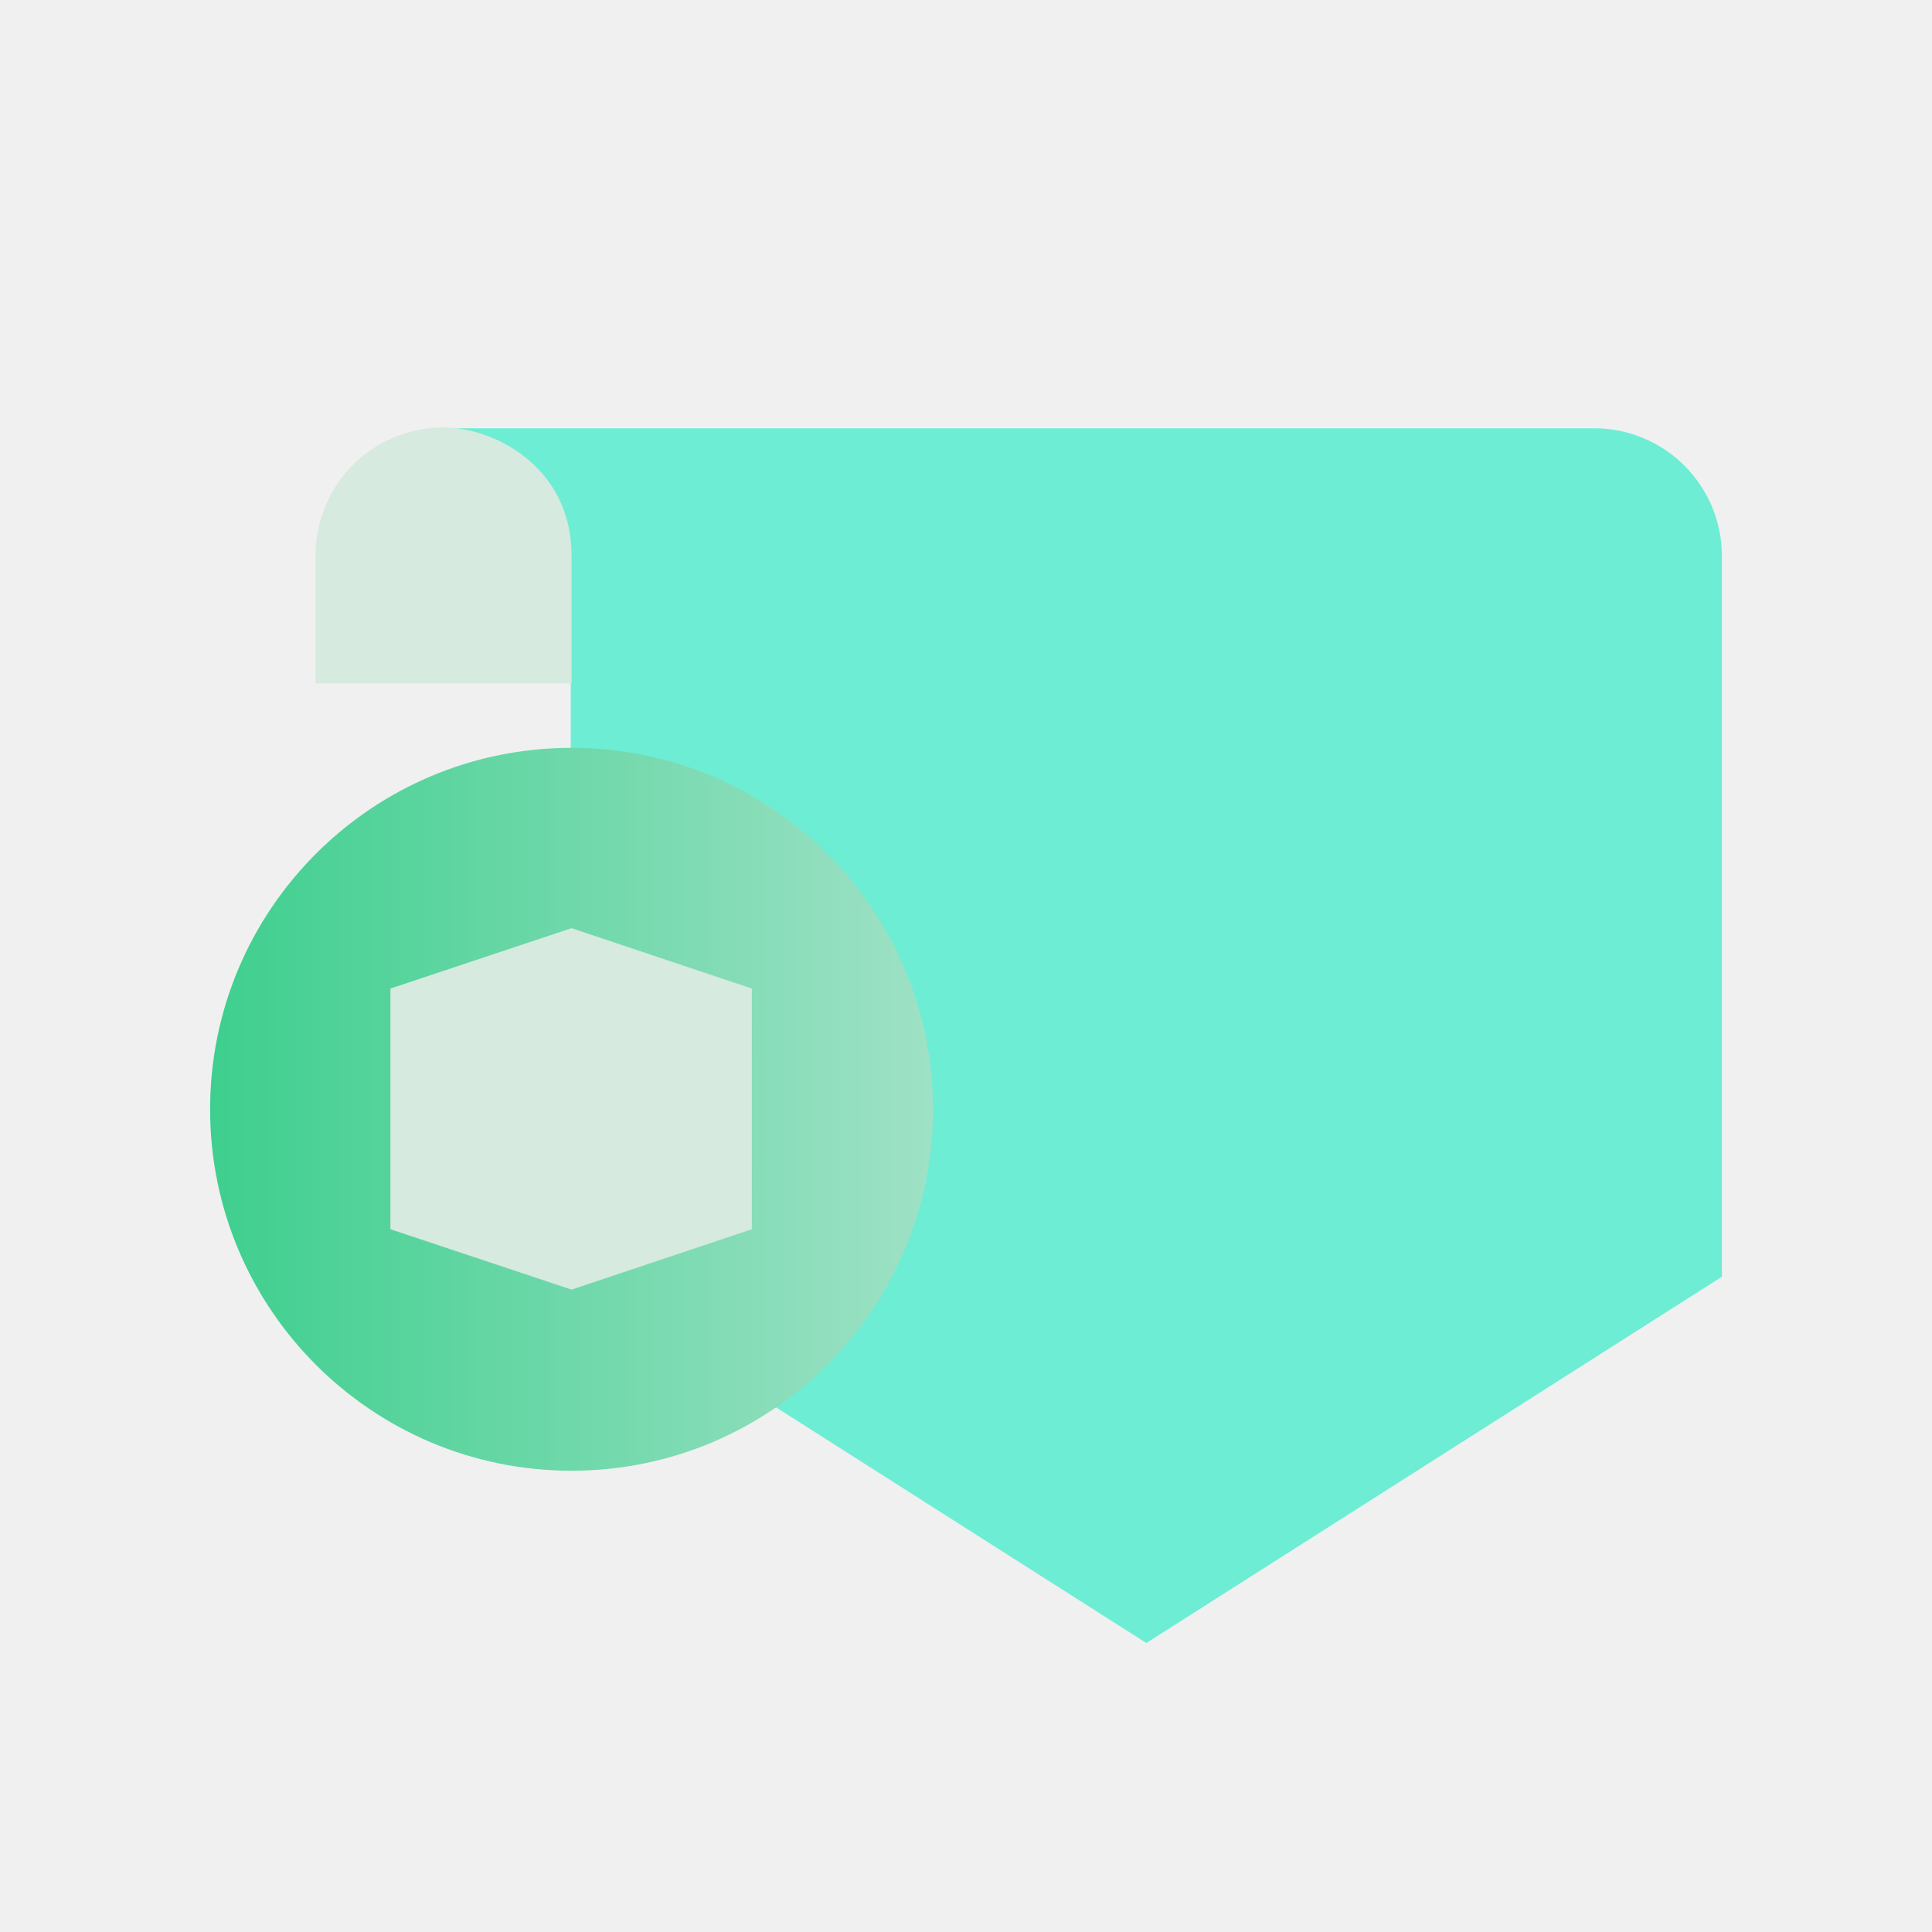
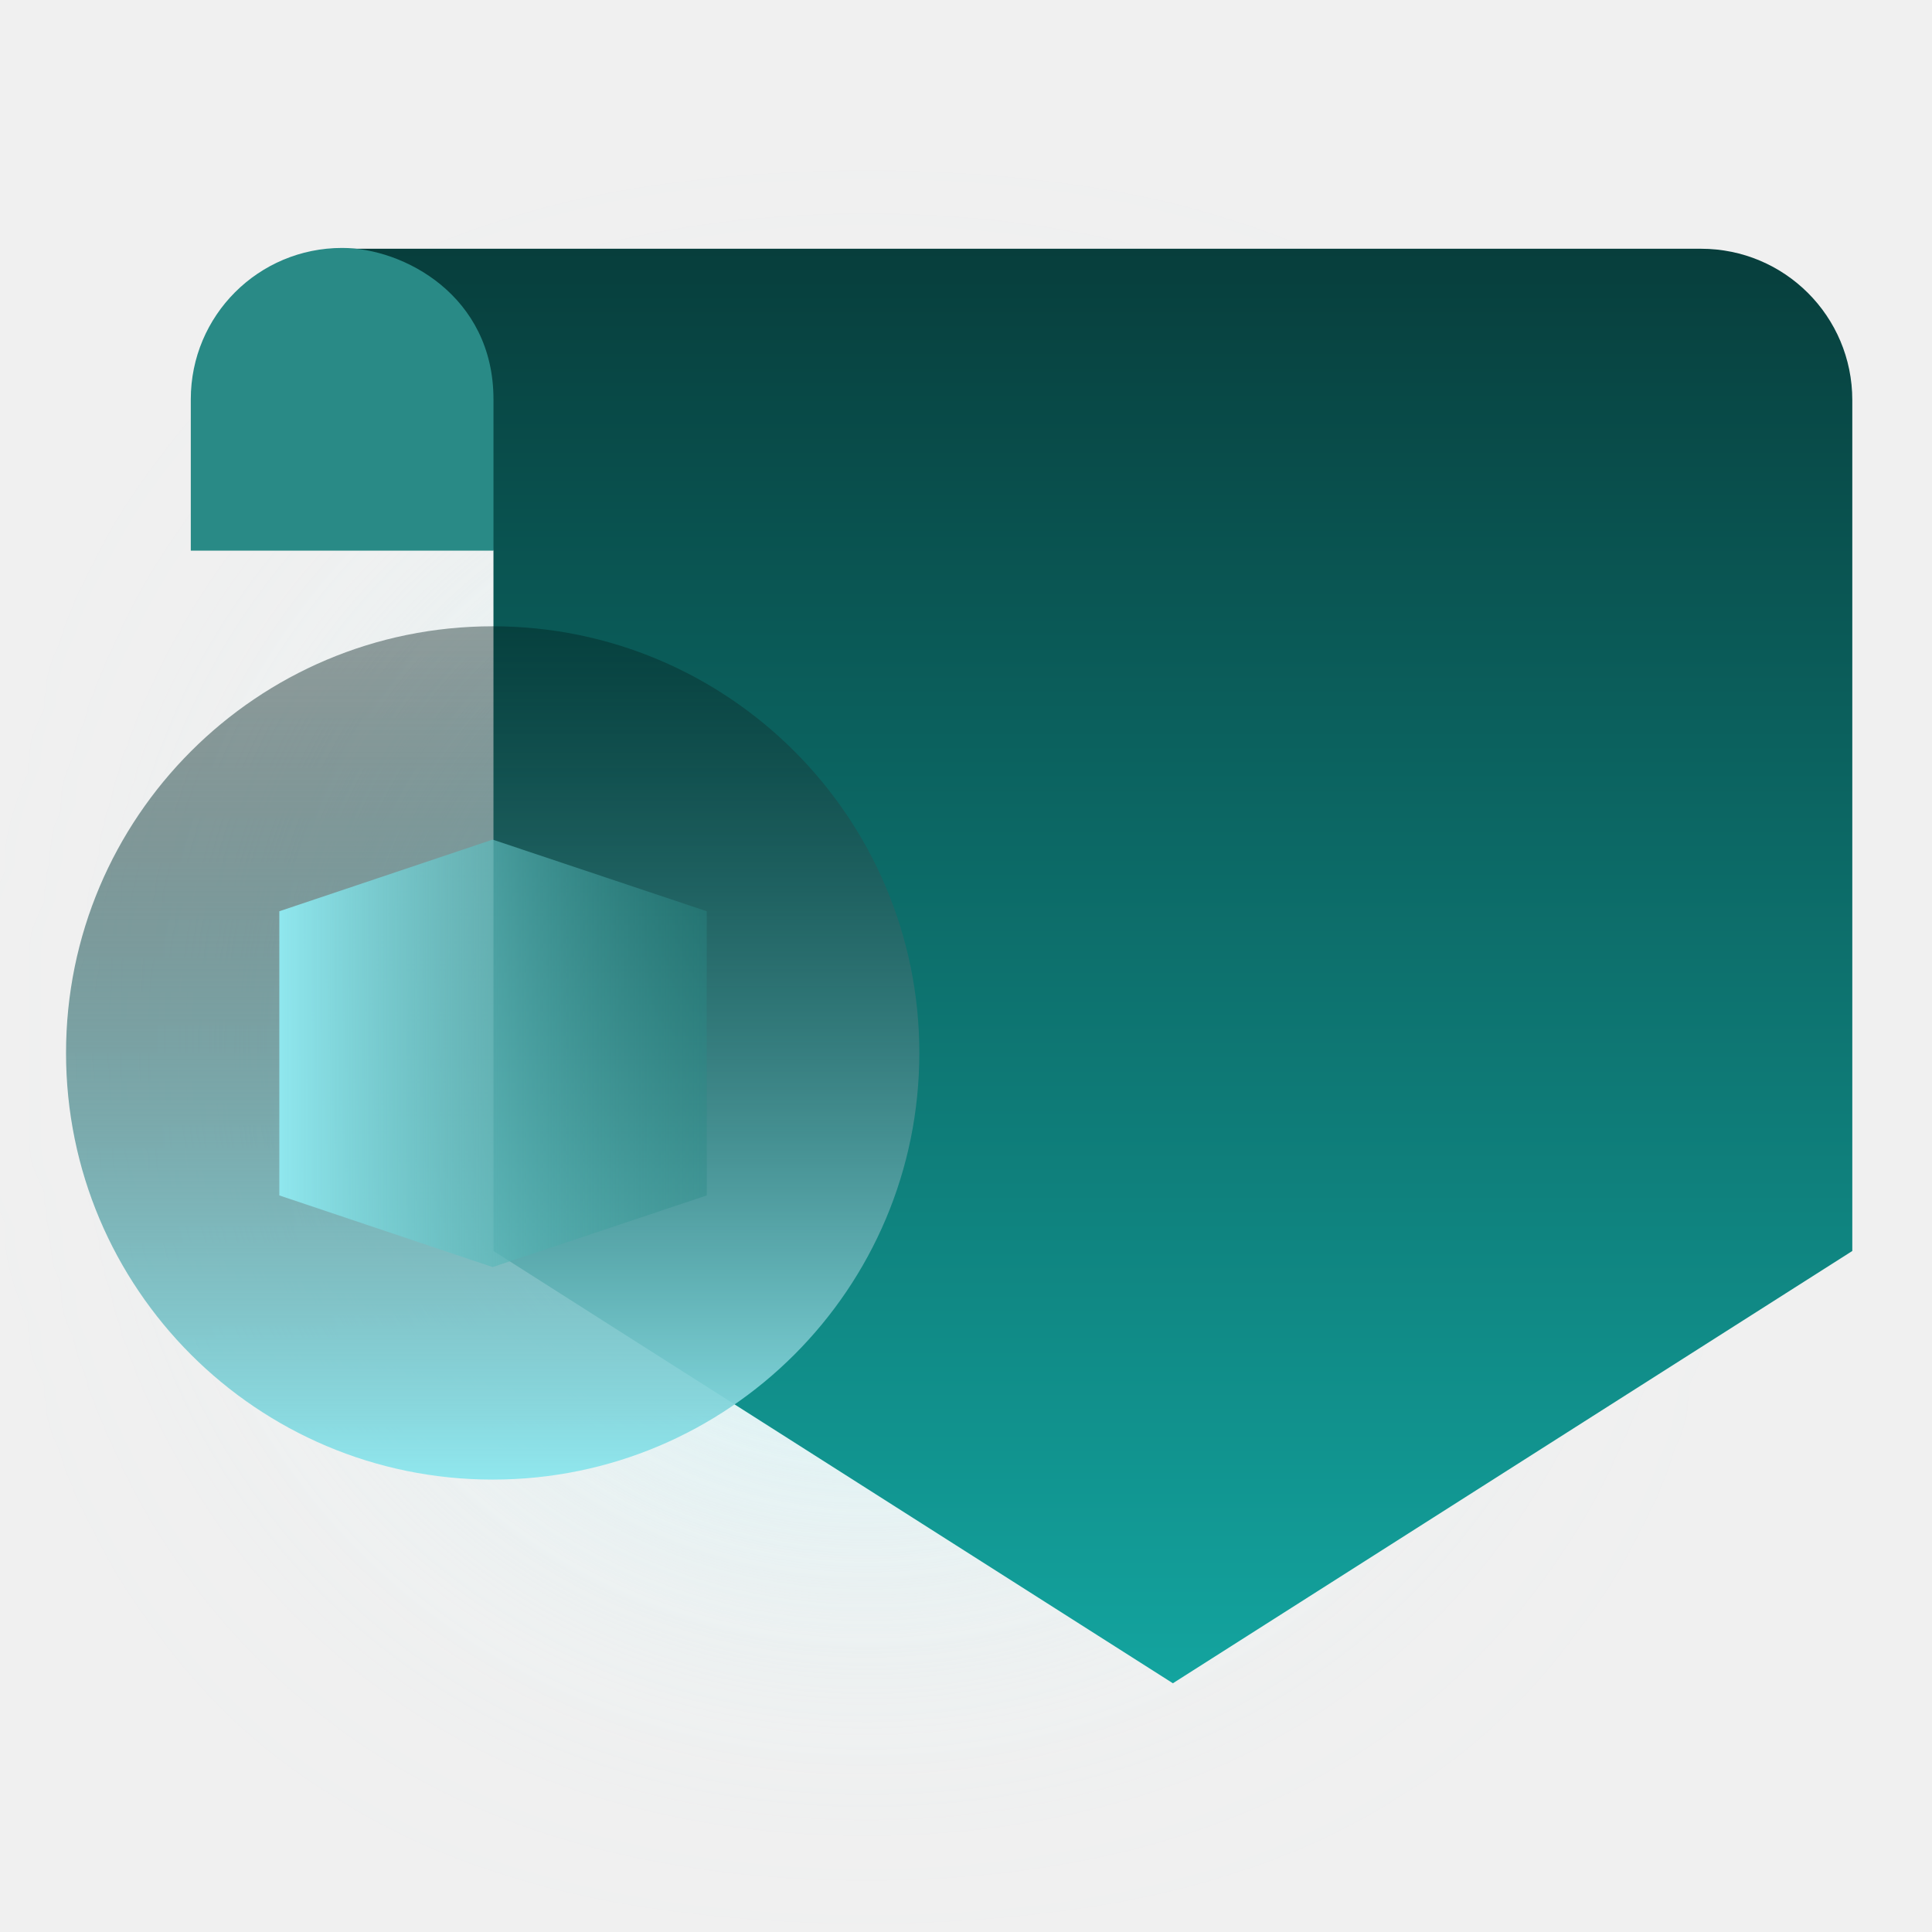
- <svg xmlns="http://www.w3.org/2000/svg" id="Layer_6" data-name="Layer 6" viewBox="0 0 24 24">
+ <svg xmlns="http://www.w3.org/2000/svg" width="150" height="150" viewBox="0 0 150 150" fill="none">
+   <g clip-path="url(#clip0_242_1275)">
+     <g opacity="0.8" filter="url(#filter0_f_242_1275)">
+       <circle cx="67.292" cy="81.292" r="31.792" fill="#C8F9FD" />
+     </g>
+     <path d="M26.562 19.313H132.062C138.562 19.313 143.812 24.563 143.812 31.063V97.126L91.062 130.688L38.312 97.126V42.751" fill="url(#paint0_linear_242_1275)" />
+     <path d="M38.251 42.751H14.813V31C14.813 24.5 20.064 19.25 26.564 19.25C31.314 19.25 38.313 22.938 38.313 31V42.751H38.251Z" fill="#298A86" />
+     <path d="M38.252 114.875C56.546 114.875 71.377 100.045 71.377 81.75C71.377 63.456 56.546 48.625 38.252 48.625C19.957 48.625 5.127 63.456 5.127 81.75C5.127 100.045 19.957 114.875 38.252 114.875Z" fill="url(#paint1_linear_242_1275)" />
+     <path d="M54.874 70.75V92.812L38.249 98.375L21.686 92.812V70.75L38.249 65.187L54.874 70.75Z" fill="url(#paint2_linear_242_1275)" />
+   </g>
  <defs>
-     <style>
-       .cls-1 {
-         fill: url(#linear-gradient);
-       }
- 
-       .cls-2 {
-         fill: #d6eadf;
-       }
- 
-       .cls-3 {
-         fill: #6dedd4;
-       }
-     </style>
-     <linearGradient id="linear-gradient" x1="2.61" y1="13.78" x2="11.59" y2="13.78" gradientUnits="userSpaceOnUse">
-       <stop offset="0" stop-color="#3ecf8e" />
-       <stop offset="1" stop-color="#9fe1c6" />
+     <filter id="filter0_f_242_1275" x="-4.735" y="9.265" width="144.053" height="144.054" filterUnits="userSpaceOnUse" color-interpolation-filters="sRGB">
+       <feFlood flood-opacity="0" result="BackgroundImageFix" />
+       <feBlend mode="normal" in="SourceGraphic" in2="BackgroundImageFix" result="shape" />
+       <feGaussianBlur stdDeviation="20.118" result="effect1_foregroundBlur_242_1275" />
+     </filter>
+     <linearGradient id="paint0_linear_242_1275" x1="85.188" y1="19.313" x2="85.188" y2="130.688" gradientUnits="userSpaceOnUse">
+       <stop stop-color="#073E3C" />
+       <stop offset="1" stop-color="#13A49F" />
    </linearGradient>
+     <linearGradient id="paint1_linear_242_1275" x1="38.252" y1="48.625" x2="38.252" y2="114.875" gradientUnits="userSpaceOnUse">
+       <stop stop-color="#001C1B" stop-opacity="0.4" />
+       <stop offset="1" stop-color="#90E7EE" />
+     </linearGradient>
+     <linearGradient id="paint2_linear_242_1275" x1="54.874" y1="81.781" x2="21.686" y2="81.781" gradientUnits="userSpaceOnUse">
+       <stop stop-color="#298A86" stop-opacity="0.4" />
+       <stop offset="1" stop-color="#90E7EE" />
+     </linearGradient>
+     <clipPath id="clip0_242_1275">
+       <rect width="150" height="150" fill="white" />
+     </clipPath>
  </defs>
-   <path class="cls-3" d="M5.51,5.32h14.29c.88,0,1.59.71,1.59,1.59v8.95l-7.15,4.55-7.15-4.55v-7.36" />
-   <path class="cls-2" d="M7.1,8.49h-3.18v-1.59c0-.88.71-1.59,1.59-1.59.64,0,1.59.5,1.59,1.59v1.59Z" />
-   <circle class="cls-1" cx="7.1" cy="13.78" r="4.49" />
-   <polygon class="cls-2" points="9.34 12.28 9.34 15.27 7.1 16.02 4.85 15.27 4.85 12.28 7.1 11.53 9.34 12.28" />
</svg>
